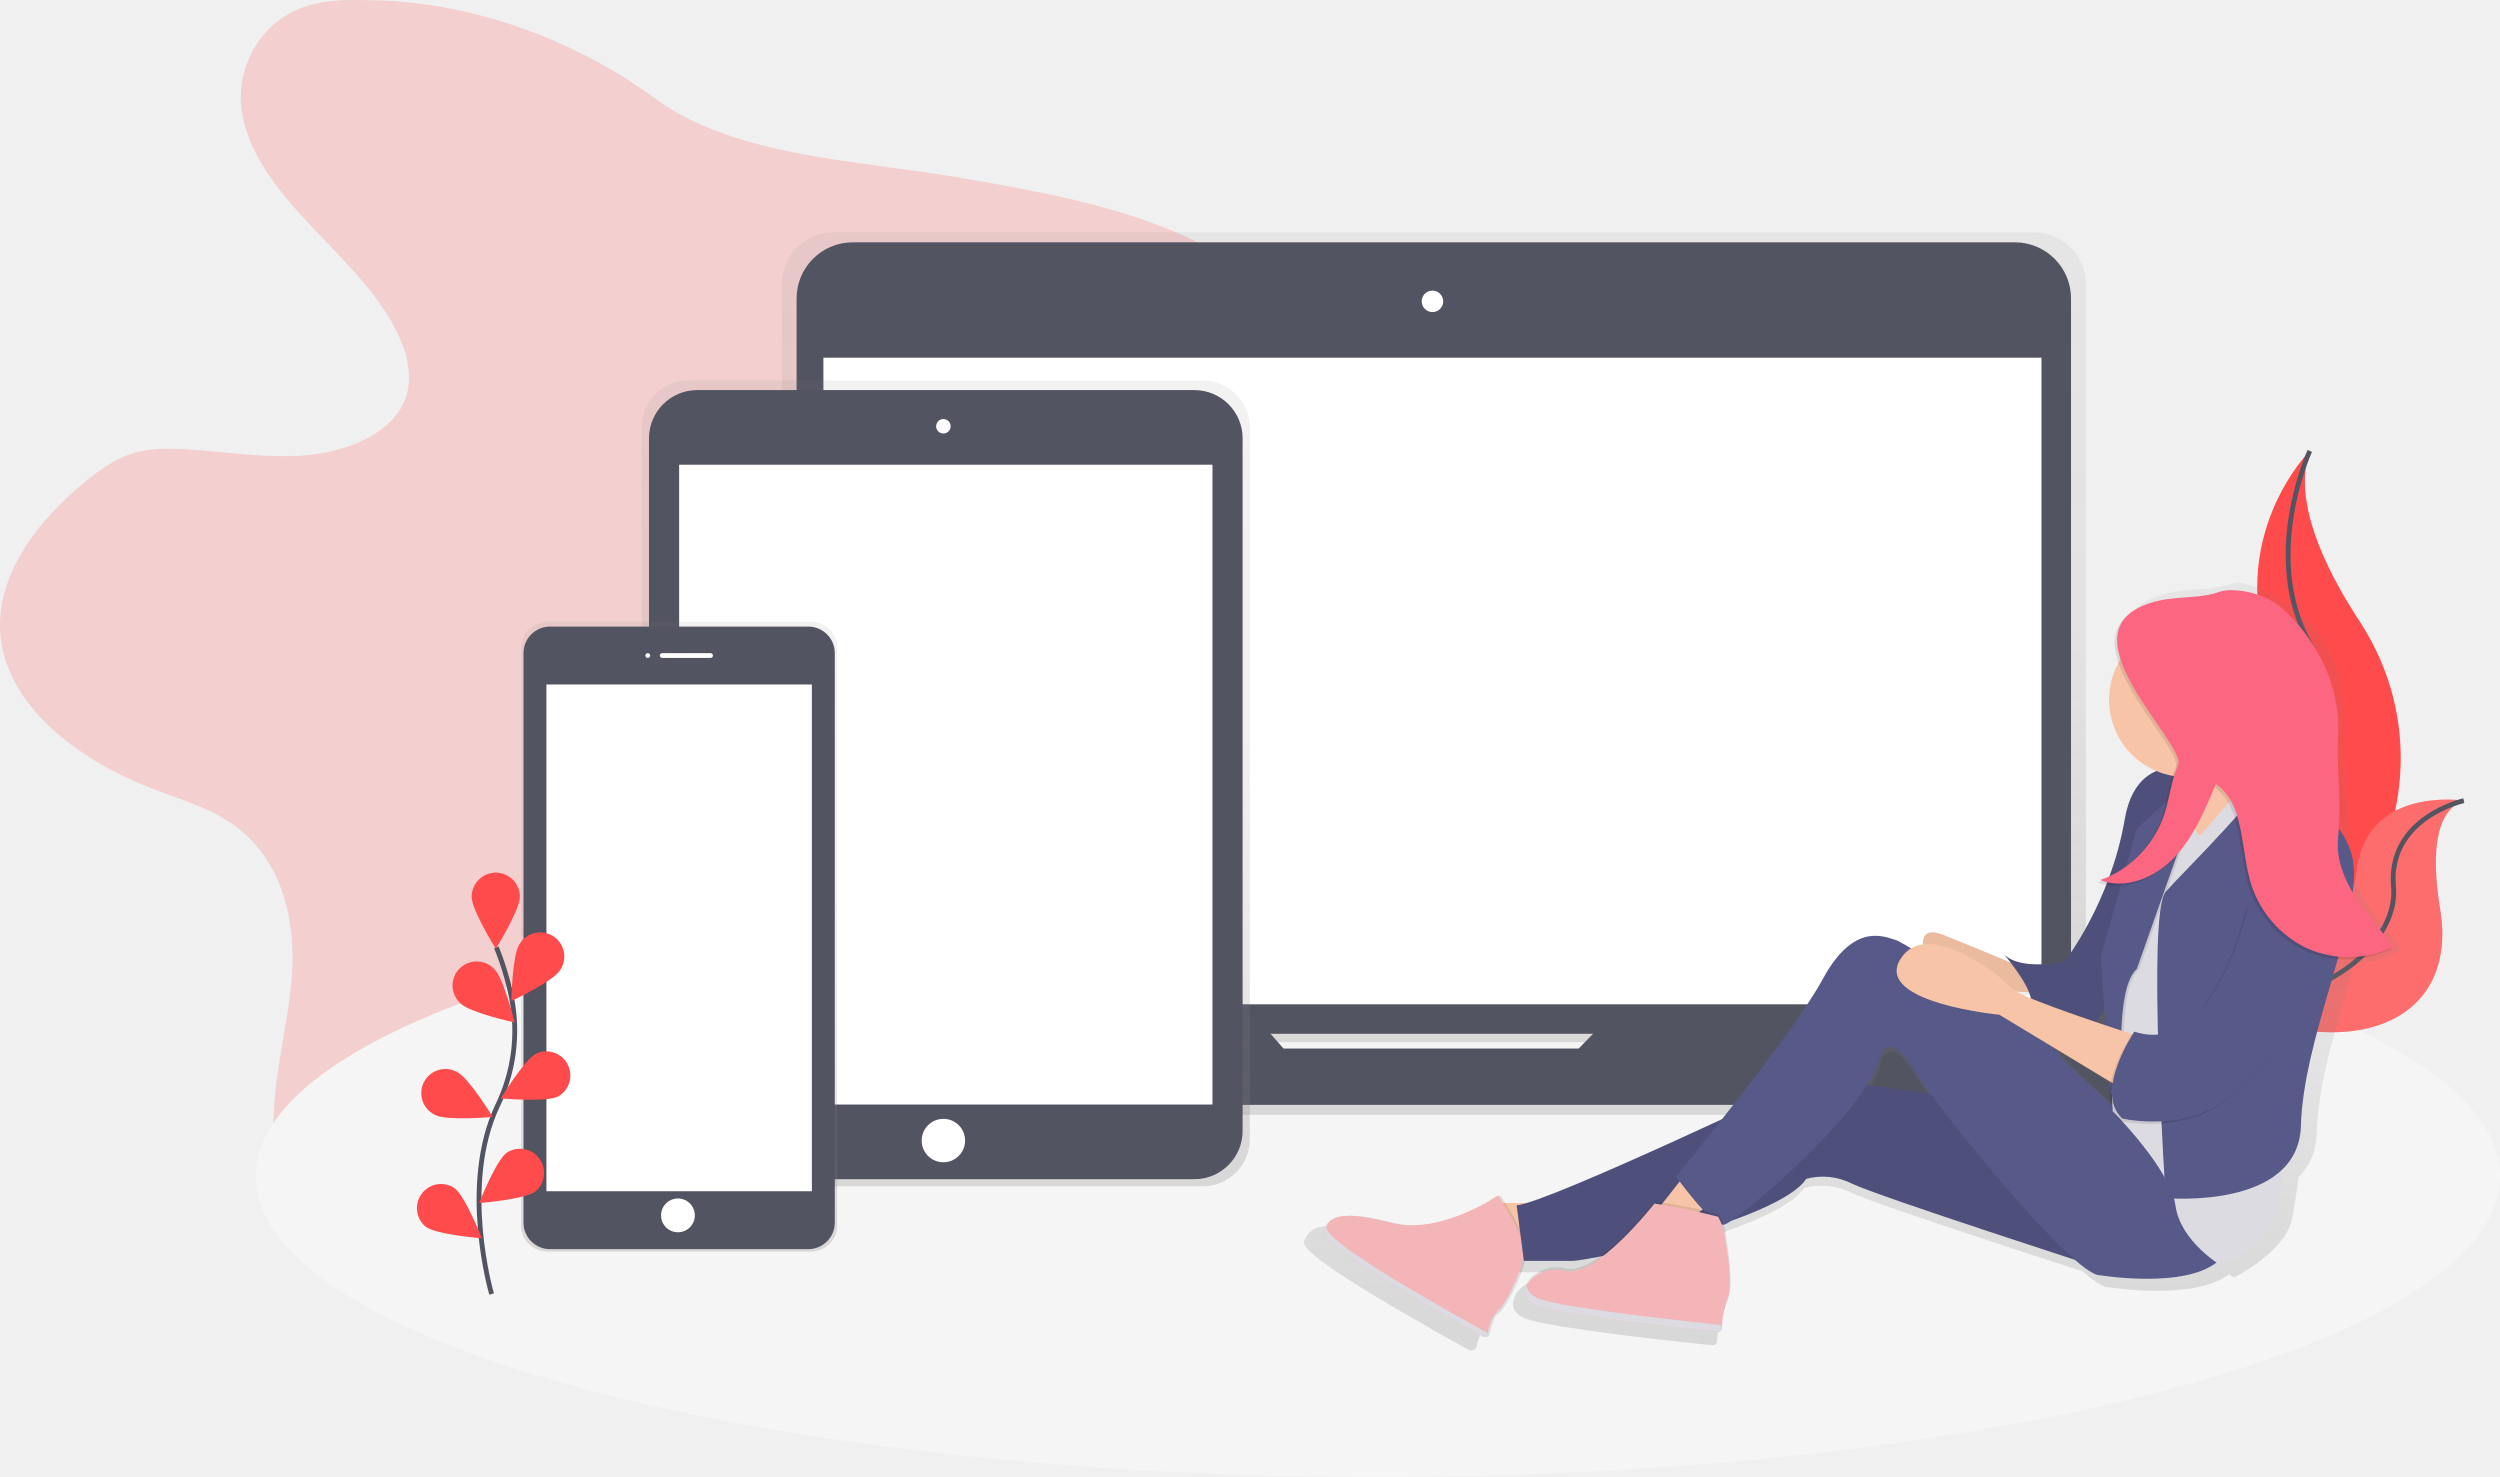
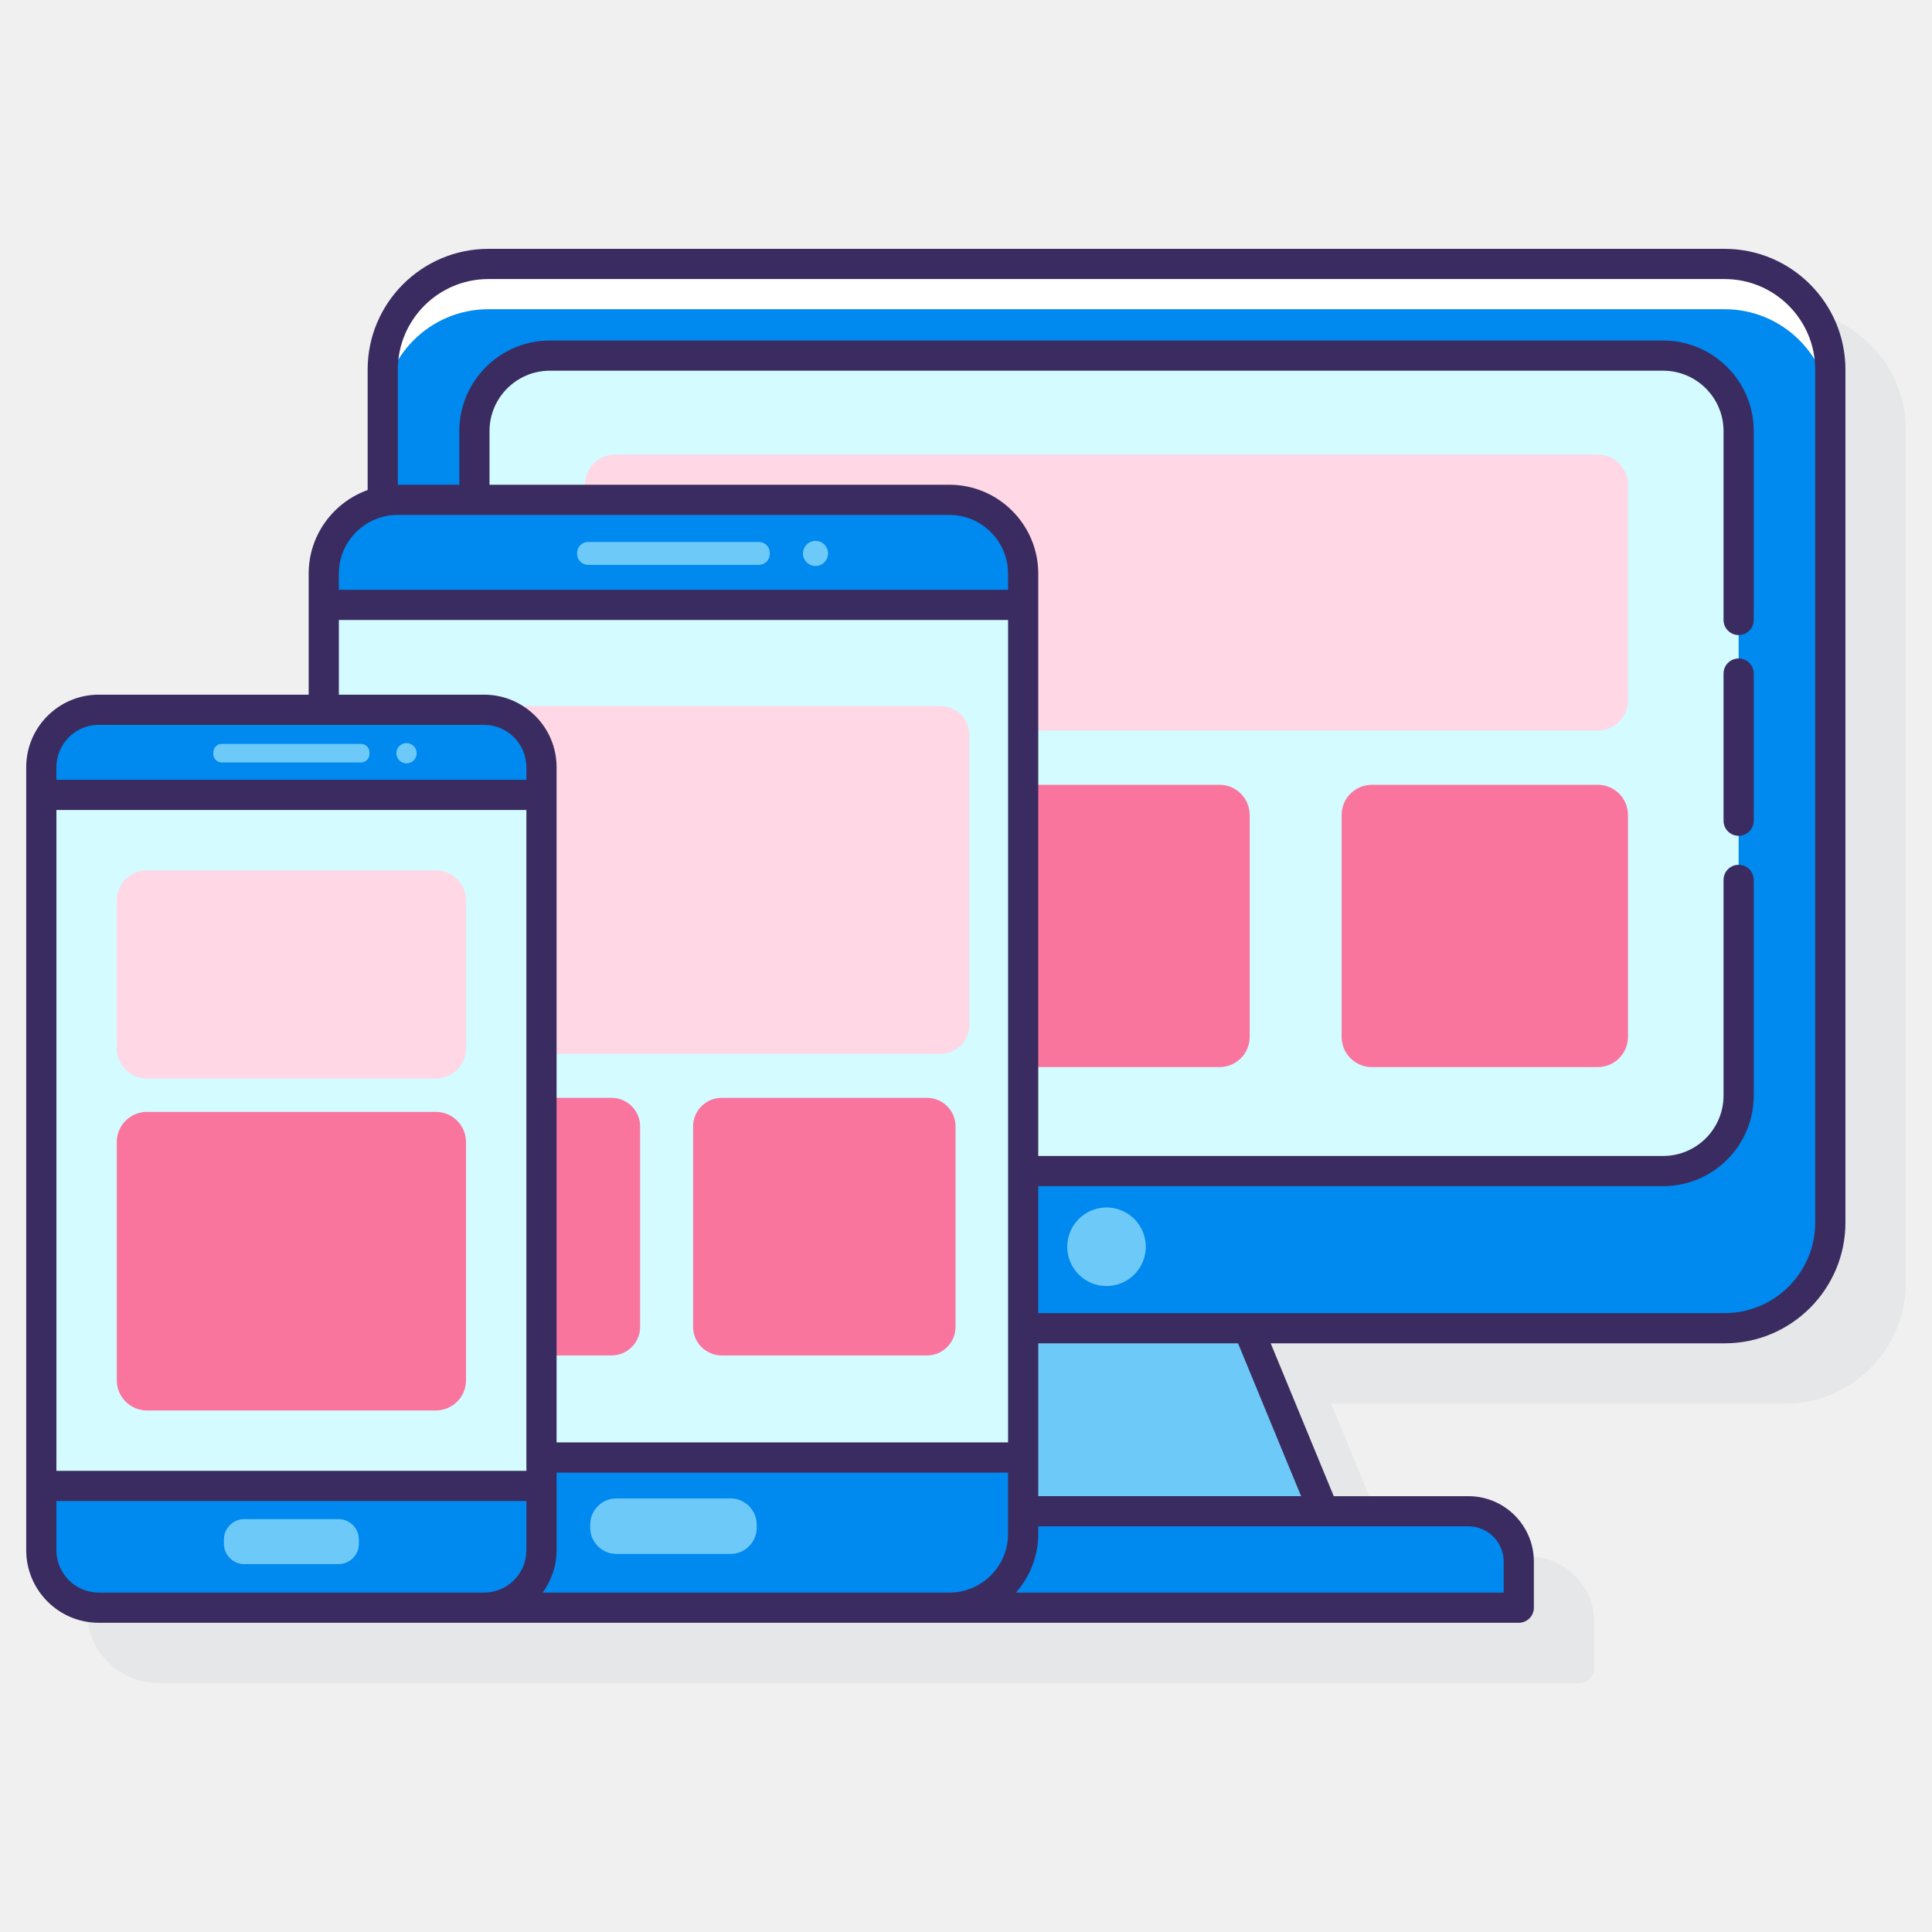
- <svg xmlns="http://www.w3.org/2000/svg" xmlns:xlink="http://www.w3.org/1999/xlink" id="0315a8ac-3017-4957-93c4-92e478eebb20" data-name="Layer 1" width="1036" height="612" viewBox="0 0 1036 612">
-   <defs>
-     <linearGradient id="deacd444-d5db-4c24-9492-02e57292be3c" x1="675.05" y1="606.02" x2="675.05" y2="240.27" gradientUnits="userSpaceOnUse">
-       <stop offset="0" stop-color="gray" stop-opacity="0.25" />
-       <stop offset="0.54" stop-color="gray" stop-opacity="0.12" />
-       <stop offset="1" stop-color="gray" stop-opacity="0.1" />
-     </linearGradient>
-     <linearGradient id="a1de9c2c-a914-4f57-a703-6b671b828453" x1="473.94" y1="635.65" x2="473.94" y2="301.65" xlink:href="#deacd444-d5db-4c24-9492-02e57292be3c" />
-     <linearGradient id="33ead0d0-8f65-4117-bca2-44ecb419ecb0" x1="363.44" y1="662.65" x2="363.44" y2="401.65" xlink:href="#deacd444-d5db-4c24-9492-02e57292be3c" />
-     <linearGradient id="9a5964b5-9011-4675-8f60-8033350848c0" x1="849.68" y1="703.66" x2="849.68" y2="385.5" xlink:href="#deacd444-d5db-4c24-9492-02e57292be3c" />
-   </defs>
-   <path d="M233.4,144.07c-8.06-.23-16.32,0-23.88,2.32-20.57,6.32-30.32,27-27.15,44.87s16.21,33.44,29.74,47.67,28.19,28.3,35.61,45.31c3.7,8.49,5.43,18,1.67,26.48-5.8,13.07-23.29,20.37-40.08,21.89s-33.65-1.44-50.5-2.43c-7.07-.41-14.34-.46-21,1.45-7.31,2.08-13.4,6.33-19,10.76-21.85,17.38-39.34,41.09-36.51,66,3.2,28.23,31.74,50.54,63,62.51,10.35,4,21.3,7.18,30.41,12.84,24,14.93,29.39,42.93,27,67.64s-10.53,49.45-6,73.94c5.33,28.49,28.92,54.23,60.74,66.25,28.35,10.71,63.83,10,89-5.11,12.27-7.38,21.55-17.63,29.62-28.23a227.74,227.74,0,0,0,29.45-51c3.51-8.49,6.81-17.62,15-23.52,5-3.63,11.48-5.66,17.89-7.24,19.32-4.76,39.67-6.06,59.17-10.3S536.7,554,547.3,539.9c15-20,8-45.62,8.07-69.14.12-53.66,39.11-101.69,53.5-154,4.7-17.09,6.45-36-4.05-51.25-7.13-10.35-19.16-17.82-31.8-23.59-27.81-12.69-59.42-18.34-90.51-23.84-43.21-7.64-95.68-8.63-129.17-33.35C321.2,161,277.23,144.07,233.4,144.07Z" transform="translate(-82 -144)" fill="#ff4b4b" opacity="0.2" />
-   <ellipse cx="571" cy="487.48" rx="465" ry="124.52" fill="#f5f5f5" />
-   <path d="M1039.18,330.86s-35.83,35.83-15.6,89S988.9,561.45,988.9,561.45s.59-.09,1.68-.28c73.59-13,110.16-97.16,69.24-159.69C1044.61,378.24,1032.12,351,1039.18,330.86Z" transform="translate(-82 -144)" fill="#ff4b4b" />
-   <path d="M1039.18,330.86s-20.23,43.92,0,79.75S1042.65,547,988.9,561.45" transform="translate(-82 -144)" fill="none" stroke="#535461" stroke-miterlimit="10" stroke-width="2" />
-   <path d="M1103,475.79s-40.89-6.51-44.61,30.13-78.62,41.72-78.62,41.72l1.4.93c61.84,40.59,121,25.86,112-28C1089.9,500.49,1090.17,480.36,1103,475.79Z" transform="translate(-82 -144)" fill="#ff4b4b" />
-   <path d="M1103,475.79s-40.89-6.51-44.61,30.13-78.62,41.72-78.62,41.72l1.4.93c61.84,40.59,121,25.86,112-28C1089.9,500.49,1090.17,480.36,1103,475.79Z" transform="translate(-82 -144)" fill="#f5f5f5" opacity="0.2" />
-   <path d="M1103,475.79s-31.74,7-29.13,35.82-47.13,63.45-94.1,36" transform="translate(-82 -144)" fill="none" stroke="#535461" stroke-miterlimit="10" stroke-width="2" />
-   <path d="M1008.37,563.92H944.13a21.42,21.42,0,0,0,2.24-9.57V261.79a21.51,21.51,0,0,0-21.51-21.51H427.52A21.51,21.51,0,0,0,406,261.79V554.36a21.42,21.42,0,0,0,2.24,9.57H341.73a5.69,5.69,0,0,0-5.69,5.69v4.59A31.82,31.82,0,0,0,367.86,606H982.24a31.82,31.82,0,0,0,31.82-31.82v-4.59A5.69,5.69,0,0,0,1008.37,563.92Zm-395.89,18.2L607,575.87H743.72l-6.1,6.26Z" transform="translate(-82 -144)" fill="url(#deacd444-d5db-4c24-9492-02e57292be3c)" />
-   <rect x="330.11" y="100.42" width="528.12" height="327.99" rx="23.26" ry="23.26" fill="#535461" />
-   <rect x="341.22" y="148.23" width="504.77" height="267.95" fill="#fff" />
-   <circle cx="593.61" cy="124.88" r="4.45" fill="#fff" />
-   <path d="M753.55,560.73,736.2,578.52H613.9l-15.67-17.79H349.29a5.56,5.56,0,0,0-5.56,5.56v4.48a31.1,31.1,0,0,0,31.1,31.1H975.28a31.1,31.1,0,0,0,31.1-31.1v-4.48a5.56,5.56,0,0,0-5.56-5.56Z" transform="translate(-82 -144)" fill="#535461" />
-   <path d="M580.41,301.65H367.48a19.51,19.51,0,0,0-19.53,19.48v295a19.51,19.51,0,0,0,19.53,19.48H580.41a19.51,19.51,0,0,0,19.53-19.48v-295A19.51,19.51,0,0,0,580.41,301.65Z" transform="translate(-82 -144)" fill="url(#a1de9c2c-a914-4f57-a703-6b671b828453)" />
-   <rect x="268.94" y="161.65" width="246" height="327" rx="20" ry="20" fill="#535461" />
-   <rect x="281.44" y="192.58" width="221" height="265.14" fill="#fff" />
-   <circle cx="390.94" cy="176.65" r="3" fill="#fff" />
-   <circle cx="390.94" cy="472.65" r="9" fill="#fff" />
-   <path d="M418.11,401.65H308.78a10.81,10.81,0,0,0-10.83,10.79V651.86a10.81,10.81,0,0,0,10.83,10.79H418.11a10.81,10.81,0,0,0,10.83-10.79V412.44A10.81,10.81,0,0,0,418.11,401.65Z" transform="translate(-82 -144)" fill="url(#33ead0d0-8f65-4117-bca2-44ecb419ecb0)" />
-   <rect x="216.94" y="259.65" width="129" height="258" rx="11" ry="11" fill="#535461" />
-   <rect x="226.44" y="283.65" width="110" height="210" fill="#fff" />
-   <circle cx="268.44" cy="271.65" r="1" fill="#fff" />
-   <rect x="273.44" y="270.65" width="22" height="2" rx="1" ry="1" fill="#fff" />
-   <circle cx="280.94" cy="503.65" r="7" fill="#fff" />
-   <path d="M285.73,680.25s-13.26-45,2.49-78.14A71.09,71.09,0,0,0,294,557.5a119.57,119.57,0,0,0-6.31-20.93" transform="translate(-82 -144)" fill="none" stroke="#535461" stroke-miterlimit="10" stroke-width="2" />
-   <path d="M297.45,515.63c0,5.52-10,21.51-10,21.51s-10-16-10-21.51a10,10,0,0,1,20,0Z" transform="translate(-82 -144)" fill="#ff4b4b" />
-   <path d="M314,546.19c-3,4.63-20.08,12.63-20.08,12.63s.31-18.86,3.31-23.49A10,10,0,1,1,314,546.19Z" transform="translate(-82 -144)" fill="#ff4b4b" />
-   <path d="M313.24,598.4c-4.93,2.48-23.71.77-23.71.77s9.79-16.12,14.71-18.6a10,10,0,0,1,9,17.84Z" transform="translate(-82 -144)" fill="#ff4b4b" />
-   <path d="M303.8,637.79c-4.44,3.28-23.24,4.76-23.24,4.76s6.92-17.54,11.36-20.82a10,10,0,0,1,11.88,16.06Z" transform="translate(-82 -144)" fill="#ff4b4b" />
-   <path d="M272.91,559.89c4,3.84,22.39,7.83,22.39,7.83s-4.51-18.31-8.47-22.15a10,10,0,1,0-13.92,14.33Z" transform="translate(-82 -144)" fill="#ff4b4b" />
-   <path d="M262.45,606.09c4.93,2.48,23.71.77,23.71.77s-9.79-16.12-14.71-18.6a10,10,0,1,0-9,17.84Z" transform="translate(-82 -144)" fill="#ff4b4b" />
-   <path d="M258.45,652.39c4.44,3.28,23.24,4.76,23.24,4.76s-6.92-17.54-11.36-20.82a10,10,0,0,0-11.88,16.06Z" transform="translate(-82 -144)" fill="#ff4b4b" />
-   <path d="M1077,537.1c-11.07-13.43-24.48-28.86-22.6-46.73,1.52-14.47-2.12-27.85-1.4-42.37,1-20.63-3.14-36.78-18-50-8.68-7.73-23.19-13.8-27.51-12.25-8.56,3.06-17.9,1.89-26.71,4-6.69,1.56-11.14,4-13.9,7-5.55,5-5.64,12-3.11,19.45A32.85,32.85,0,0,0,980,462.28c-6.17,2.58-11.5,8.52-13.58,20.58a140.68,140.68,0,0,1-6.53,24.31,39.51,39.51,0,0,1-4,1.61c.3.12.61.2.91.31-.65.25-1.29.5-2,.72a21.21,21.21,0,0,0,3.65,1.06c-8,20.21-18,32.73-18,32.73s-18.65,4.12-25.9-3.09c0,0,1.18,1.38,2.78,3.45-7.09-2.94-18.73-7.74-28.68-11.69-7.22-2.87-9.07,0-9,4a13.32,13.32,0,0,0-5,1.68,48.67,48.67,0,0,0-6.69-3.6c-4.14-1-17.61-8.24-31.08,16.47-7.84,14.37-27.94,40.6-43.39,60-30.05,13.82-69.17,31.32-83.71,35.72h-9.32c-1.22-2-2.07-3.26-2.07-3.26l-.72.48-.31-.48s-18.3,12.67-36.88,12.77a35,35,0,0,1-7.84-1c-8.54-2.15-14.56-3.11-18.86-3-5.09-.09-8,1.12-9.76,3.4h0a8.94,8.94,0,0,0-.65.94v0a11.05,11.05,0,0,0-.54,1l0,0c-.16.36-.32.74-.46,1.13a2.32,2.32,0,0,0,.58,1.95,10.42,10.42,0,0,0,.81,1l.52.56c2.34,2.42,6.6,5.63,11.9,9.21,1.53,1,3.15,2.1,4.84,3.19l3.21,2,2.87,1.79,1.15.71,1.28.78,2.29,1.39,1.36.82,2.57,1.53,2.08,1.23c5.44,3.21,10.86,6.32,15.75,9.08L677,695.8l.33.18,2.2,1.23,3.8,2.11,2.61,1.44,1.22.67,1.31.72.26.14,2.28,1.24a3.3,3.3,0,0,0,2.66-.72c.66-2.8,2.27-8.8,4-9.26S706.89,680,709,671.24h20.22a89.13,89.13,0,0,0,11.84-1.82c-5.22,3.72-10.39,6.06-14.41,5.06-8.5-2.11-16.55,3.07-17.36,8.18,0,.11-.07.21-.1.32s-.05.21-.07.31-.06.25-.08.38,0,.21,0,.32,0,.25,0,.38,0,.21,0,.31,0,.26,0,.39,0,.2,0,.3.06.27.1.41,0,.18.07.26a5,5,0,0,0,.22.53l.05.13a5.38,5.38,0,0,0,.38.63l.16.21c.1.14.21.28.33.41l.23.23c.12.12.25.24.38.36l.28.23.45.33.33.22.54.32.36.19.68.32.34.15c.36.15.74.29,1.15.42.65.21,1.42.43,2.29.65l.87.21,1.27.29.67.15q1.3.28,2.76.56l1.35.25,1.1.2,2.53.44c1.58.27,3.23.54,5,.8l4.36.66,5.68.81,1.26.17,2,.28,2.93.39,2,.26h0l5.19.66,1.62.2,3.27.4c4.3.52,8.46,1,12.29,1.43l4.43.5,2.24.25,1,.1,2.68.29,1.49.16,1.84.19,2.59.27.28,0,1.66.17h0a1.51,1.51,0,0,0,1.67-1.47v0h0c0-.05,0-.11,0-.17a1.46,1.46,0,0,0,.24-.78,34,34,0,0,1,.93-7.32c.11-.41.24-.83.38-1.25l.16-.48c.18-.51.36-1,.57-1.55a11.12,11.12,0,0,0,.39-1.14c0-.12.07-.24.11-.37s.1-.41.14-.62c2.08-7.11-.43-20.37-1.15-25.58a27.77,27.77,0,0,0-1.14-4.9,2,2,0,0,0,.39,0,11.79,11.79,0,0,0,3-1.63c15.28-5.45,28.16-11.68,32.23-17.92a27.91,27.91,0,0,1,19.68,2.06c7.91,3.93,67.75,23.46,95.61,32.48,5,4.31,8.92,6.83,11.09,6.64,0,0,35.47,5.74,49.73-5.46,1.27.88,2.07,1.35,2.07,1.35s20.72-10.29,23.83-23.68c1-4.34,1.91-10.74,2.84-17.82a25.91,25.91,0,0,0,7.52-18.21c.65-22.48,9.36-48.16,15.82-71,7.84.62,10.87-.86,18.06-4.41l-.32-.41C1076.1,537.52,1076.55,537.32,1077,537.1ZM958.21,570.77l-4-1.33a33,33,0,0,0,3.45-5.74Zm-22.29,9.46,24,14.4.21,2.93a21,21,0,0,0,.2,6.7C949.75,594.86,937.37,583.45,935.91,580.22Zm-9.8-21c-2.62-1.08-4.79-2.06-6.28-2.87,2,.14,3.9.26,5.56.35A12.44,12.44,0,0,1,926.12,559.23Zm-64.28,23.47s4.14-9.26,13.47,6.18c1.45,2.4,4.12,6.22,7.65,10.95L855.8,596.2C859,591.24,861.15,586.63,861.84,582.71Z" transform="translate(-82 -144)" fill="url(#9a5964b5-9011-4675-8f60-8033350848c0)" />
-   <path d="M921.5,545.5s-19-8-34-14-6,14-6,14,25,7,25,8,21,2,21,2Z" transform="translate(-82 -144)" fill="#f7c4a7" />
-   <path d="M921.5,545.5s-19-8-34-14-6,14-6,14,25,7,25,8,21,2,21,2Z" transform="translate(-82 -144)" opacity="0.05" />
-   <path d="M1002.5,466.5s-34-18-40,17-25,59-25,59-18,4-25-3c0,0,17,20,9,22,0,0,18,13,26,9s14-31,17-38S978.5,464.5,1002.5,466.5Z" transform="translate(-82 -144)" fill="#575988" />
-   <path d="M1002.5,466.5s-34-18-40,17-25,59-25,59-18,4-25-3c0,0,17,20,9,22,0,0,18,13,26,9s14-31,17-38S978.5,464.5,1002.5,466.5Z" transform="translate(-82 -144)" opacity="0.1" />
-   <path d="M983.5,454.5s21,24,22,44,24-21,26-22-20-35-22-46S983.5,454.5,983.5,454.5Z" transform="translate(-82 -144)" fill="#f7c4a7" />
-   <polygon points="916 320.75 902.75 332.75 909 358 926 342 924 326 916 320.75" fill="#f7c4a7" />
-   <polygon points="639.5 498.5 616.5 498.5 625.5 520.5 647.5 514.5 639.5 498.5" fill="#f7c4a7" />
-   <path d="M703.82,639.33S680,655.92,659.65,650.76s-25.88-3.23-28.25,3.43c-2.19,6.13,56.84,38.55,66.25,43.67a1.08,1.08,0,0,0,1.57-.7c.64-2.72,2.19-8.55,3.85-9,2.16-.58,12-19,11.46-26.24S703.82,639.33,703.82,639.33Z" transform="translate(-82 -144)" opacity="0.1" />
-   <path d="M702.82,639.33S679,655.92,658.65,650.76s-25.88-3.23-28.25,3.43c-2.19,6.13,56.84,38.55,66.25,43.67a1.08,1.08,0,0,0,1.57-.7c.64-2.72,2.19-8.55,3.85-9,2.16-.58,12-19,11.46-26.24S702.82,639.33,702.82,639.33Z" transform="translate(-82 -144)" fill="#f3b5b7" />
-   <path d="M899.5,599.5l-67-9s-109,52-122,53l3,23h20c8,0,86-17,97-34a26.78,26.78,0,0,1,19,2c10,5,106,36,106,36Z" transform="translate(-82 -144)" fill="#575988" />
-   <path d="M899.5,599.5l-67-9s-109,52-122,53l3,23h20c8,0,86-17,97-34a26.78,26.78,0,0,1,19,2c10,5,106,36,106,36Z" transform="translate(-82 -144)" opacity="0.1" />
-   <polygon points="698.5 486.5 687.5 500.5 698.5 506.5 714.5 494.5 698.5 486.5" fill="#f7c4a7" />
-   <path d="M971.5,614.5s-36-30.82-38.49-36.41S871.5,534.5,867.5,533.5s-17-8-30,16-61,82-61,82,15,21,20,20,61-48,65-71c0,0,4-9,13,6s67,87,78,86c0,0,43,7,52-10S971.5,614.5,971.5,614.5Z" transform="translate(-82 -144)" fill="#575988" />
-   <path d="M992,468s-12.5,5.5-13.5,28.5-23,62-23,62l2,46s24,24,26,39,19,25,19,25,20-10,23-23,5-45,10-57,2-87,2-87l-15-26-8-9-21,24S982,475,992,468Z" transform="translate(-82 -144)" fill="#dddbe2" />
-   <path d="M962.5,589.5s-3-36,6-44l18-51S993,470,992,468s-23.5,19.5-23.5,19.5l-15,53,4,56Z" transform="translate(-82 -144)" opacity="0.1" />
-   <path d="M961.5,589.5s-3-36,6-44l18-51s7-25,6-27-24,20-24,20l-15,53,4,56Z" transform="translate(-82 -144)" fill="#575988" />
-   <path d="M968.5,573.5s-50-16-53-20-35-30-46-12,41,23,41,23l53,32Z" transform="translate(-82 -144)" fill="#f7c4a7" />
-   <path d="M782.67,644.41l-14.8-2.66S743.63,672.8,731,669.65s-24.25,10.44-10.91,14.8c12.05,3.94,64.09,9.45,74,10.47a1.46,1.46,0,0,0,1.61-1.42A31.84,31.84,0,0,1,798,682.23c2.67-6.55,0-20.62-.74-26a25.83,25.83,0,0,0-2.91-9Z" transform="translate(-82 -144)" opacity="0.1" />
-   <path d="M782.42,645.38l-14.8-2.66s-24.24,31.05-36.85,27.91-24.25,10.44-10.91,14.8c12.05,3.94,64.09,9.45,74,10.47a1.46,1.46,0,0,0,1.61-1.42,31.84,31.84,0,0,1,2.21-11.26c2.67-6.55,0-20.62-.74-26a25.83,25.83,0,0,0-2.91-9Z" transform="translate(-82 -144)" fill="#f3b5b7" />
-   <circle cx="909" cy="290" r="32" opacity="0.1" />
-   <circle cx="906" cy="290" r="32" fill="#f7c4a7" />
-   <path d="M1019.5,465.5s38,13,38,40-21,70-22,105-56,30-56,30-8-118,0-127S1023.5,469.5,1019.5,465.5Z" transform="translate(-82 -144)" fill="#575988" />
-   <path d="M1012.5,521.5s-14,62-47,51c0,0-17,25-5,36,0,0,29,7,48-12s33-26,36-49,5-55-5-52S1012.5,521.5,1012.5,521.5Z" transform="translate(-82 -144)" opacity="0.1" />
-   <path d="M1013.5,520.5s-14,62-47,51c0,0-17,25-5,36,0,0,29,7,48-12s33-26,36-49,5-55-5-52S1013.5,520.5,1013.5,520.5Z" transform="translate(-82 -144)" fill="#575988" />
-   <path d="M798.54,680c0,.09-.06.2-.09.28a29.28,29.28,0,0,0-1.57,5.29c.24-.78.52-1.58.84-2.38A14.52,14.52,0,0,0,798.54,680Z" transform="translate(-82 -144)" fill="#dddbe2" />
-   <path d="M720.59,682.51c-4.12-1.35-5.85-3.57-5.92-5.91-1.7,3.26-.63,6.92,5.19,8.82,12.05,3.94,64.1,9.45,74,10.47a1.46,1.46,0,0,0,1.61-1.43v0a1.47,1.47,0,0,0-1.31-1.49C783.3,691.81,732.48,686.39,720.59,682.51Z" transform="translate(-82 -144)" fill="#dddbe2" />
-   <path d="M631.78,652.43a12.32,12.32,0,0,1,1-2.12,9.75,9.75,0,0,0-2.35,3.88c-2.19,6.13,56.84,38.55,66.25,43.67a1.08,1.08,0,0,0,1.57-.71v0a1.08,1.08,0,0,0-.53-1.2C687.32,690.26,629.62,658.49,631.78,652.43Z" transform="translate(-82 -144)" fill="#dddbe2" />
-   <path d="M703.44,686.41c-.53.14-1.05.85-1.54,1.82l.16-.06c.44-.12,1.19-1,2.1-2.3A1.94,1.94,0,0,1,703.44,686.41Z" transform="translate(-82 -144)" fill="#dddbe2" />
-   <path d="M983.56,462.17c-2.82,6.22-3.41,13.23-5.48,19.75-4.11,12.93-14.42,23.63-26.77,27.76,10.39,4.14,22.65-.92,30.68-9.32s12.74-19.58,17.25-30.46c11.66,7.84,10.24,25.86,14.16,39.89a44.24,44.24,0,0,0,23.55,28.15,42.17,42.17,0,0,0,36.07-.73c-10.69-13-25.91-30.93-24.1-48.29,1.47-14.06-8.62-24.8-7.93-38.91,1-20-6.66-30.16-21-43-8.38-7.51,4.81-18.1-6-15-4.25,1.22-8.73-3.33-12.9-1.83-8.26,3-17.28,1.84-25.78,3.84C931.13,404.4,987.68,453.09,983.56,462.17Z" transform="translate(-82 -144)" opacity="0.1" />
-   <path d="M984.56,461.17c-2.82,6.22-3.41,13.23-5.48,19.75-4.11,12.93-14.42,23.63-26.77,27.76,10.39,4.14,22.65-.92,30.68-9.32s12.74-19.58,17.25-30.46c11.66,7.84,10.24,25.86,14.16,39.89a44.24,44.24,0,0,0,23.55,28.15,42.17,42.17,0,0,0,36.07-.73c-10.69-13-24.91-27.93-23.1-45.29,1.47-14.06-.72-28.51,0-42.61,1-20-8.81-39.32-23.16-52.16-8.38-7.51-21.47-8.47-25.65-7-8.26,3-17.28,1.84-25.78,3.84C932.13,403.4,988.68,452.09,984.56,461.17Z" transform="translate(-82 -144)" fill="#fc6681" />
+ <svg xmlns="http://www.w3.org/2000/svg" id="Layer_1" enable-background="new 0 0 128 128" height="512" viewBox="0 0 128 128" width="512">
+   <g>
+     <path d="m118.263 20.487h-81.906c-4.411 0-8 3.589-8 8v7.98c-2.273.817-3.907 2.988-3.907 5.539v8.019h-13.908c-2.649 0-4.805 2.155-4.805 4.805v51.878c0 2.649 2.155 4.805 4.805 4.805h94.081c.552 0 1-.448 1-1v-3.052c0-2.391-1.945-4.336-4.336-4.336h-8.921l-4.179-10.126h30.076c4.411 0 8-3.589 8-8v-56.512c0-4.411-3.589-8-8-8z" fill="#e6e7e8" />
+     <g>
+       <g>
+         <path d="m114.263 17.487h-81.906c-3.866 0-7 3.134-7 7v8.728c.318-.065.646-.099.983-.099h36.557c2.7 0 4.89 2.189 4.89 4.89v49.993h46.476c3.866 0 7-3.134 7-7v-56.512c0-3.866-3.134-7-7-7z" fill="#0089ef" />
+         <path d="m114.263 17.487h-81.906c-3.866 0-7 3.134-7 7v3c0-3.866 3.134-7 7-7h81.906c3.866 0 7 3.134 7 7v-3c0-3.866-3.134-7-7-7z" fill="#fff" />
+         <path d="m67.787 100.124h19.909l-5.004-12.126h-14.905z" fill="#6dc9f7" />
+         <path d="m97.287 100.125h-29.5v1.498c0 2.701-2.189 4.89-4.89 4.89h37.725v-3.052c.001-1.843-1.493-3.336-3.335-3.336z" fill="#0089ef" />
+         <path d="m110.189 23.561h-73.758c-2.761 0-5 2.239-5 5v4.554h31.466c2.7 0 4.89 2.189 4.89 4.89v39.58h42.402c2.761 0 5-2.239 5-5v-44.024c0-2.761-2.238-5-5-5z" fill="#d4fbff" />
+         <g>
+           <path d="m105.858 30.116h-65.096c-1.105 0-2 .895-2 2v1h24.136c2.7 0 4.89 2.189 4.89 4.89v10.391h38.071c1.105 0 2-.895 2-2v-14.28c-.001-1.106-.896-2.001-2.001-2.001z" fill="#ffd7e5" />
+           <g fill="#fa759e">
+             <path d="m80.796 51.995h-13.009v18.702h13.009c1.105 0 2-.895 2-2v-14.702c0-1.105-.896-2-2-2z" />
+             <path d="m88.886 68.697v-14.702c0-1.105.895-2 2-2h14.972c1.105 0 2 .895 2 2v14.702c0 1.105-.895 2-2 2h-14.972c-1.104 0-2-.895-2-2z" />
+           </g>
+         </g>
+         <circle cx="73.31" cy="82.601" fill="#6dc9f7" r="2.603" />
+       </g>
+       <g>
+         <path d="m62.897 33.116h-36.557c-2.7 0-4.89 2.189-4.89 4.89v9.019h10.62c2.101 0 3.805 1.703 3.805 3.805v51.879c0 2.101-1.703 3.805-3.805 3.805h30.828c2.7 0 4.89-2.189 4.89-4.89v-63.619c-.001-2.7-2.19-4.889-4.891-4.889z" fill="#0089ef" />
+         <path d="m21.45 40.075v6.95h10.62c2.101 0 3.805 1.703 3.805 3.805v45.732h31.912v-56.487z" fill="#d4fbff" />
+         <g>
+           <path d="m40.517 72.735h-4.642v17.065h4.642c1.045 0 1.893-.847 1.893-1.893v-13.28c0-1.044-.848-1.892-1.893-1.892z" fill="#fa759e" />
+           <path d="m62.323 46.781h-35.408c-.332 0-.64.093-.912.244h6.067c2.101 0 3.805 1.703 3.805 3.805v18.983h26.448c1.045 0 1.893-.847 1.893-1.893v-19.247c-.001-1.045-.848-1.892-1.893-1.892z" fill="#ffd7e5" />
+           <g>
+             <path d="m45.919 87.908v-13.28c0-1.045.847-1.893 1.893-1.893h13.602c1.045 0 1.893.847 1.893 1.893v13.28c0 1.045-.847 1.893-1.893 1.893h-13.602c-1.045 0-1.893-.848-1.893-1.893z" fill="#fa759e" />
+           </g>
+         </g>
+         <g fill="#6dc9f7">
+           <path d="m50.287 37.423h-11.337c-.392 0-.713-.321-.713-.713v-.088c0-.392.321-.713.713-.713h11.337c.392 0 .713.321.713.713v.088c0 .392-.321.713-.713.713z" />
+           <circle cx="54.029" cy="36.666" r=".831" />
+           <path d="m48.403 102.952h-7.569c-.952 0-1.732-.779-1.732-1.732v-.214c0-.952.779-1.732 1.732-1.732h7.569c.952 0 1.732.779 1.732 1.732v.214c0 .953-.779 1.732-1.732 1.732z" />
+         </g>
+       </g>
+       <g>
+         <path d="m32.07 106.513h-25.528c-2.101 0-3.805-1.703-3.805-3.805v-51.879c0-2.101 1.703-3.805 3.805-3.805h25.528c2.101 0 3.805 1.703 3.805 3.805v51.879c0 2.101-1.704 3.805-3.805 3.805z" fill="#0089ef" />
+         <path d="m-3.585 58.987h45.783v33.138h-45.783z" fill="#d4fbff" transform="matrix(0 1 -1 0 94.862 56.25)" />
+         <path d="m7.737 69.447v-9.783c0-1.105.895-2 2-2h19.138c1.105 0 2 .895 2 2v9.783c0 1.105-.895 2-2 2h-19.138c-1.104 0-2-.895-2-2z" fill="#ffd7e5" />
+         <path d="m7.737 91.447v-15.782c0-1.105.895-2 2-2h19.138c1.105 0 2 .895 2 2v15.783c0 1.105-.895 2-2 2h-19.138c-1.104-.001-2-.896-2-2.001z" fill="#fa759e" />
+         <g fill="#6dc9f7">
+           <path d="m23.923 50.515h-9.235c-.305 0-.555-.25-.555-.555v-.118c0-.305.25-.555.555-.555h9.235c.305 0 .555.25.555.555v.118c0 .306-.25.555-.555.555z" />
+           <circle cx="26.933" cy="49.902" r=".673" />
+           <path d="m22.429 103.627h-6.247c-.741 0-1.348-.606-1.348-1.348v-.286c0-.741.606-1.348 1.348-1.348h6.247c.741 0 1.348.606 1.348 1.348v.286c0 .742-.607 1.348-1.348 1.348z" />
+         </g>
+         <g fill="#3a2c60">
+           <path d="m114.263 16.487h-81.906c-4.411 0-8 3.589-8 8v7.979c-2.273.817-3.907 2.988-3.907 5.539v8.019h-13.908c-2.649 0-4.805 2.155-4.805 4.805v51.879c0 2.649 2.156 4.805 4.805 4.805h94.081c.552 0 1-.448 1-1v-3.052c0-2.391-1.945-4.336-4.336-4.336h-8.922l-4.178-10.126h30.077c4.411 0 8-3.589 8-8v-56.512c-.001-4.411-3.59-8-8.001-8zm-87.923 17.629h36.558c2.145 0 3.89 1.745 3.89 3.89v1.069h-44.338v-1.069c0-2.145 1.745-3.89 3.89-3.89zm36.558 71.397h-26.944c.573-.791.921-1.755.921-2.805v-5.146h29.913v4.062c-.001 2.144-1.746 3.889-3.89 3.889zm-59.161-51.849h31.138v43.783h-31.138zm18.713-12.589h44.337v54.487h-29.912v-44.733c0-2.649-2.155-4.805-4.805-4.805h-9.62zm-15.908 6.949h25.528c1.546 0 2.805 1.258 2.805 2.805v.835h-31.138v-.835c0-1.546 1.258-2.805 2.805-2.805zm-2.805 54.684v-3.261h31.138v3.261c0 1.546-1.258 2.805-2.805 2.805h-25.528c-1.547 0-2.805-1.259-2.805-2.805zm95.886.752v2.052h-32.315c.917-1.039 1.479-2.398 1.479-3.89v-.499h18.909 9.591c1.288.001 2.336 1.049 2.336 2.337zm-13.422-4.336h-17.414v-10.126h13.236zm34.062-18.126c0 3.309-2.691 6-6 6h-31.571-13.905v-8.413h41.402c3.309 0 6-2.691 6-6v-14.29c0-.552-.448-1-1-1s-1 .448-1 1v14.29c0 2.206-1.794 4-4 4h-41.402v-38.58c0-3.248-2.642-5.89-5.89-5.89h-30.466v-3.555c0-2.206 1.794-4 4-4h73.758c2.206 0 4 1.794 4 4v12.514c0 .552.448 1 1 1s1-.448 1-1v-12.513c0-3.309-2.691-6-6-6h-73.758c-3.309 0-6 2.691-6 6v3.555h-4.074v-7.628c0-3.309 2.691-6 6-6h81.906c3.309 0 6 2.691 6 6z" />
+           <path d="m115.189 43.625c-.552 0-1 .448-1 1v9.75c0 .552.448 1 1 1s1-.448 1-1v-9.75c0-.552-.448-1-1-1z" />
+         </g>
+       </g>
+     </g>
+   </g>
</svg>
